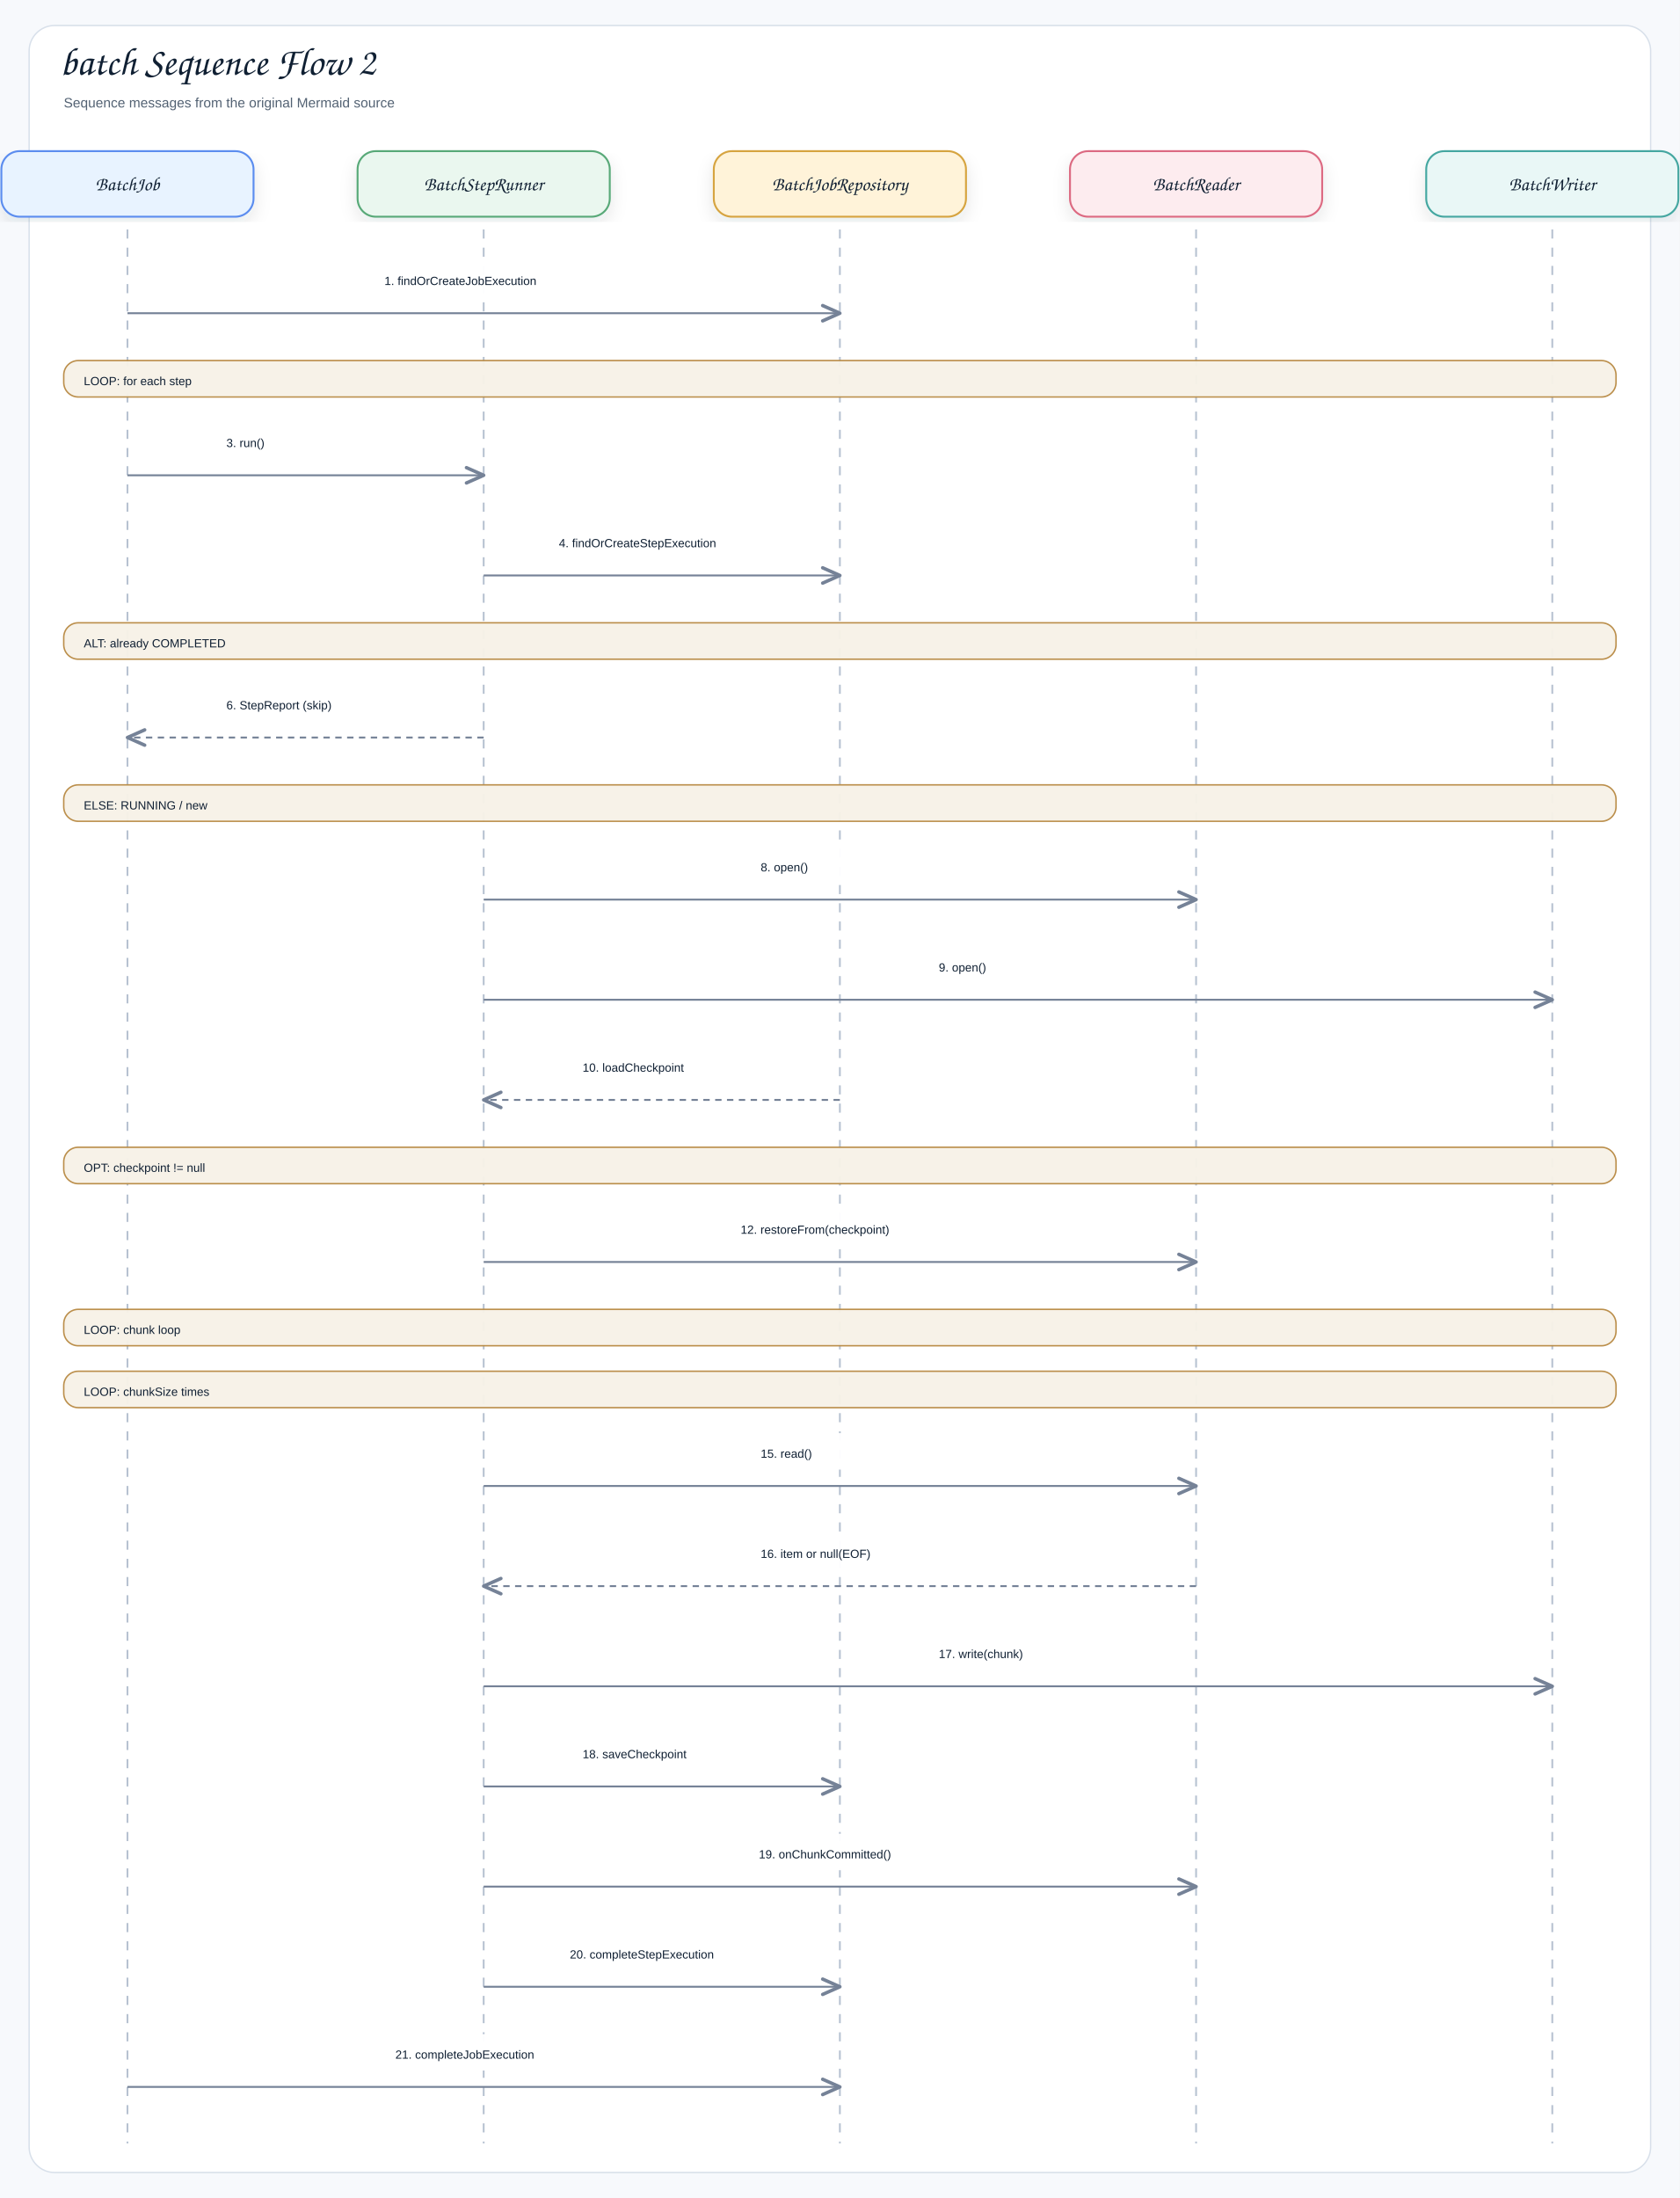
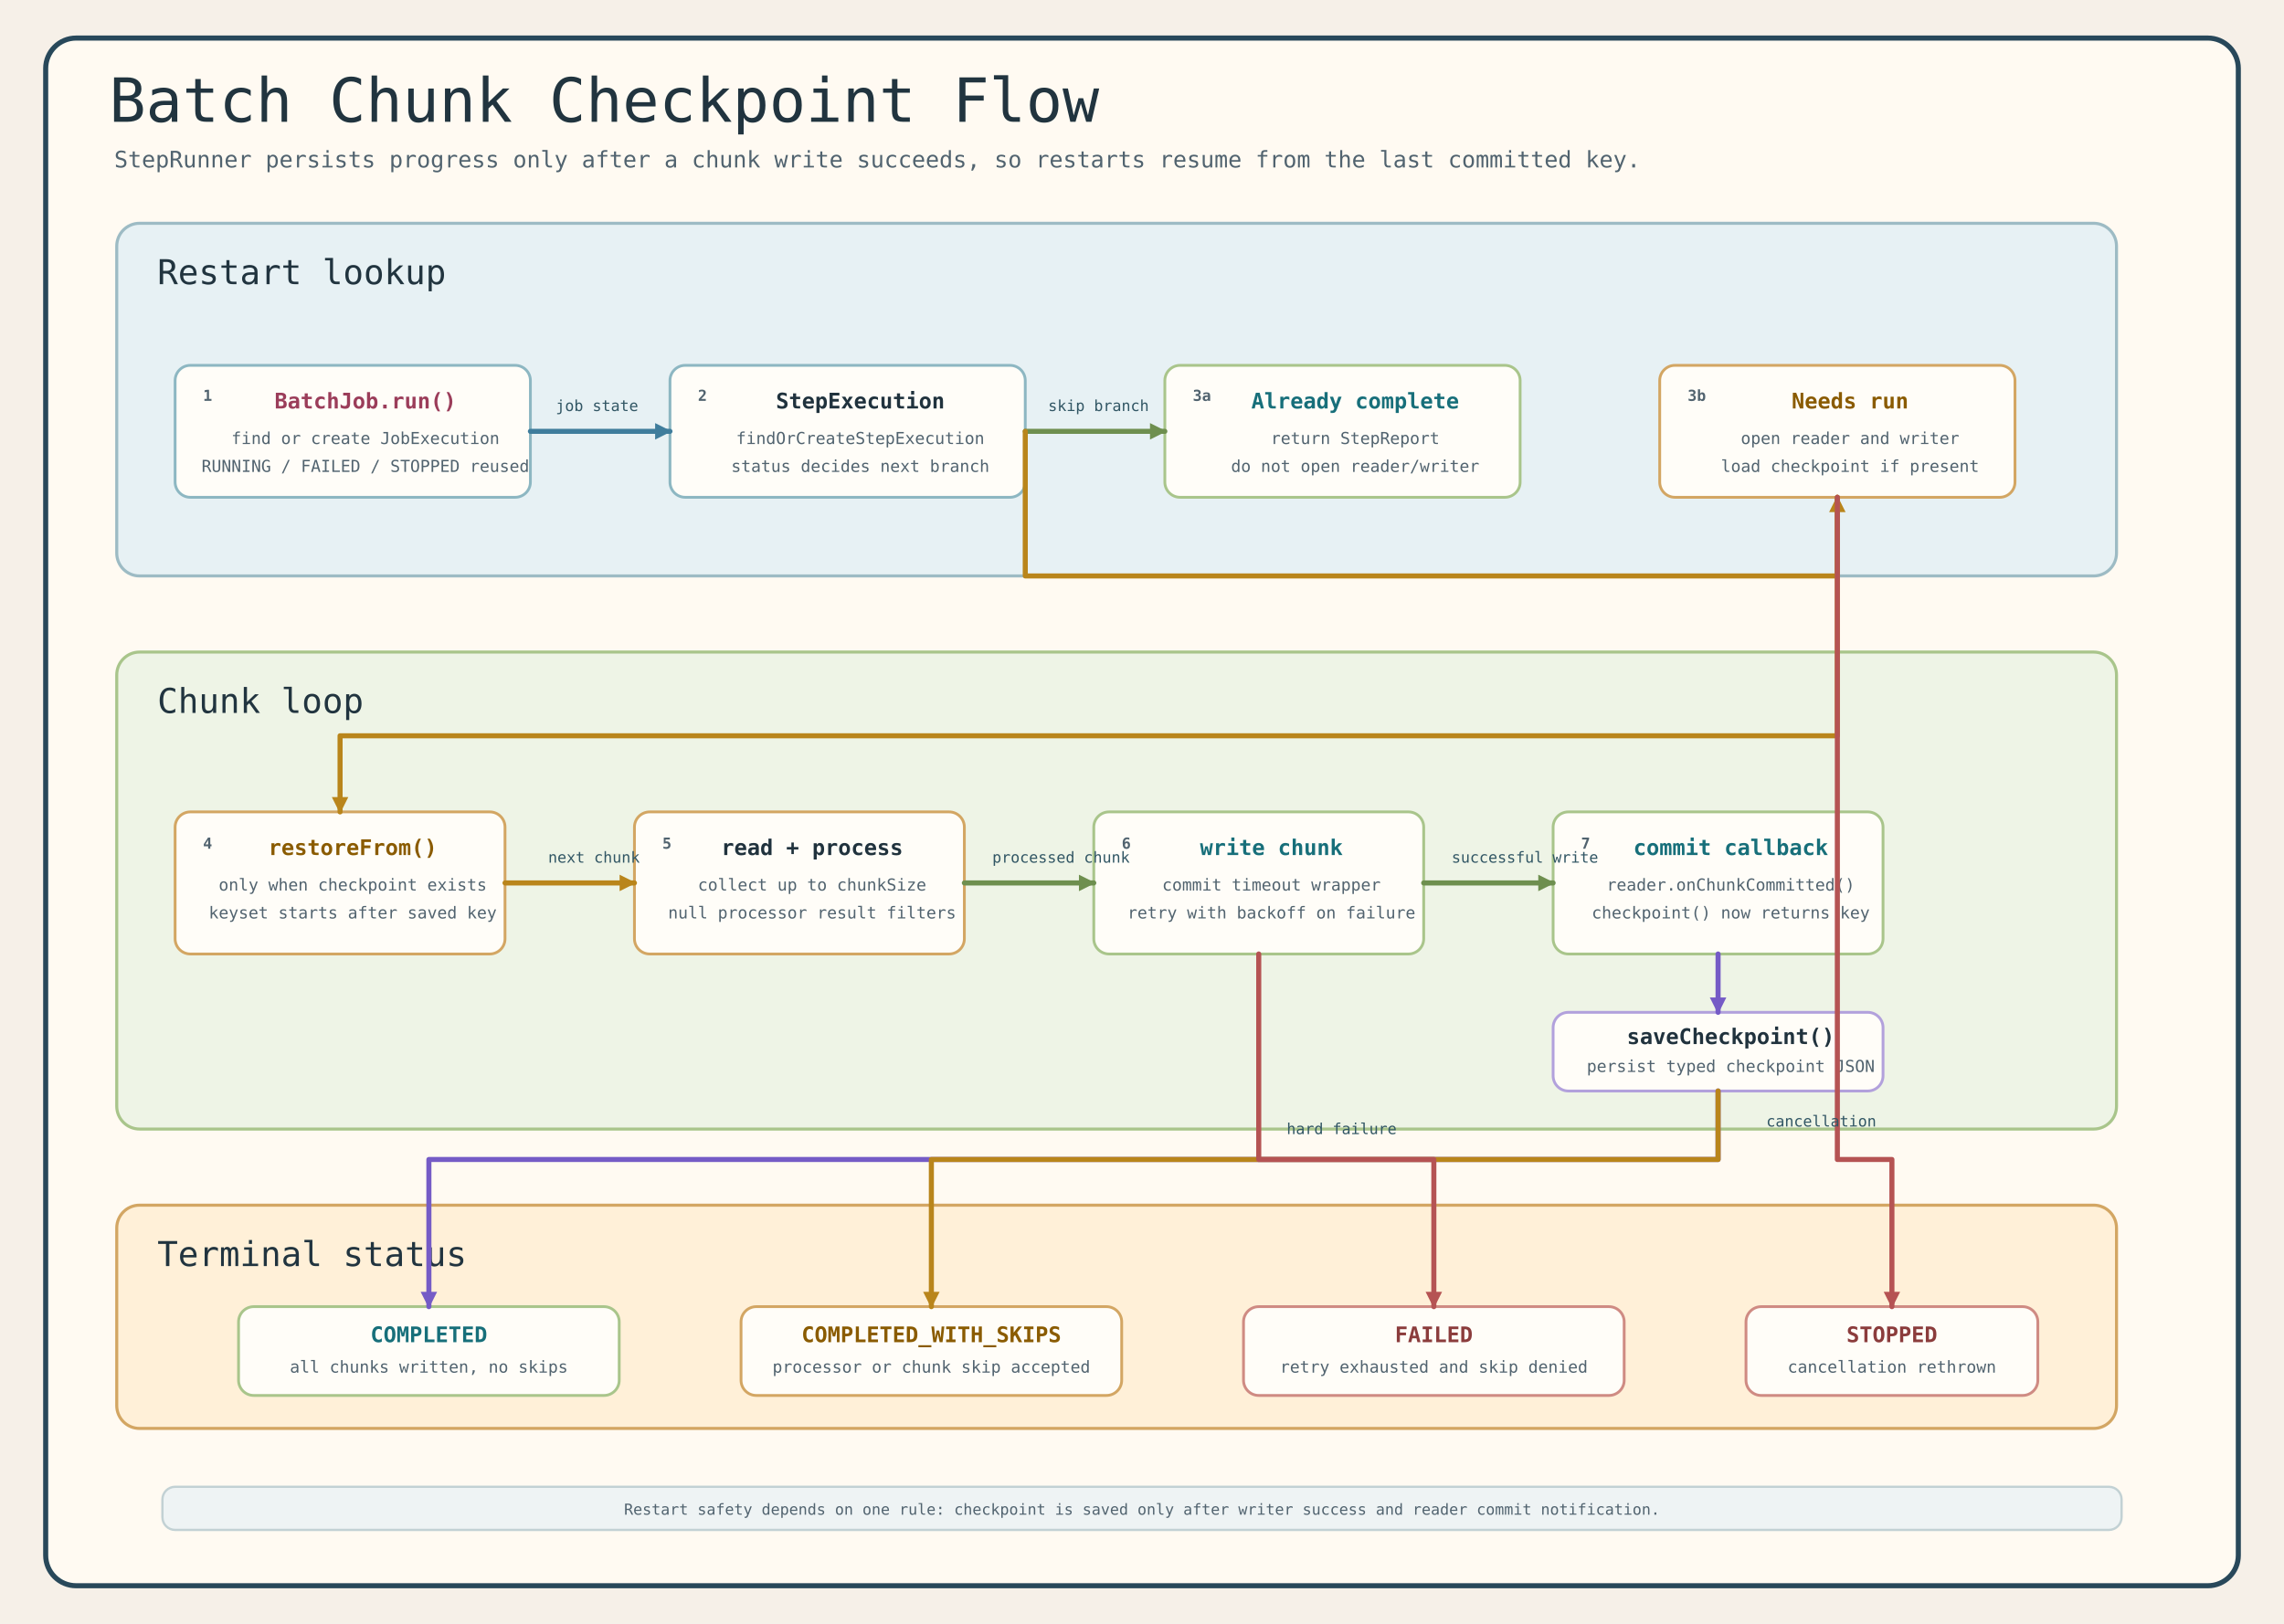
- <svg xmlns="http://www.w3.org/2000/svg" width="1845" height="2414" viewBox="0 0 1845 2414" role="img" aria-label="batch Sequence Flow 2">
+ <svg xmlns="http://www.w3.org/2000/svg" width="1800" height="1280" viewBox="0 0 1800 1280" role="img" aria-labelledby="title desc">
  <defs>
-     <filter id="shadow" x="-8%" y="-8%" width="116%" height="116%">
-       <feDropShadow dx="0" dy="8" stdDeviation="9" flood-color="#1f2937" flood-opacity="0.10" />
-     </filter>
-     <marker id="openArrow" markerWidth="12" markerHeight="10" refX="10" refY="5" orient="auto" markerUnits="strokeWidth">
-       <path d="M 1 1 L 10 5 L 1 9" fill="none" stroke="#758297" stroke-width="1.8" stroke-linecap="round" stroke-linejoin="round" />
+     <marker id="arrow-blue" viewBox="0 0 10 10" refX="9" refY="5" markerWidth="13" markerHeight="13" orient="auto" markerUnits="userSpaceOnUse">
+       <path d="M 0 0 L 10 5 L 0 10 Z" fill="#3f7d9c" />
    </marker>
-     <marker id="inherit" markerWidth="14" markerHeight="12" refX="12" refY="6" orient="auto" markerUnits="strokeWidth">
-       <path d="M 0 1 L 12 6 L 0 11 Z" fill="#ffffff" stroke="#758297" stroke-width="1.8" />
+     <marker id="arrow-green" viewBox="0 0 10 10" refX="9" refY="5" markerWidth="13" markerHeight="13" orient="auto" markerUnits="userSpaceOnUse">
+       <path d="M 0 0 L 10 5 L 0 10 Z" fill="#6e8f4f" />
+     </marker>
+     <marker id="arrow-gold" viewBox="0 0 10 10" refX="9" refY="5" markerWidth="13" markerHeight="13" orient="auto" markerUnits="userSpaceOnUse">
+       <path d="M 0 0 L 10 5 L 0 10 Z" fill="#b9851b" />
+     </marker>
+     <marker id="arrow-red" viewBox="0 0 10 10" refX="9" refY="5" markerWidth="13" markerHeight="13" orient="auto" markerUnits="userSpaceOnUse">
+       <path d="M 0 0 L 10 5 L 0 10 Z" fill="#b55353" />
+     </marker>
+     <marker id="arrow-purple" viewBox="0 0 10 10" refX="9" refY="5" markerWidth="13" markerHeight="13" orient="auto" markerUnits="userSpaceOnUse">
+       <path d="M 0 0 L 10 5 L 0 10 Z" fill="#755bc6" />
    </marker>
    <style>
-     .canvas{fill:#f7f9fc}.frame{fill:#fff;stroke:#d8e0ea;stroke-width:1.5}
-     .title{font-family:"Architects Daughter","Comic Sans MS","Comic Sans",cursive;font-size:43px;font-weight:400;fill:#102033}
-     .subtitle{font-family:"Comic Sans MS","Comic Sans","Comic Neue",Arial,sans-serif;font-size:15px;font-weight:400;fill:#536273}
-     .label{font-family:"Architects Daughter","Comic Sans MS","Comic Sans",cursive;font-size:25px;font-weight:400;fill:#102033}
-     .smallLabel{font-family:"Architects Daughter","Comic Sans MS","Comic Sans",cursive;font-size:21px;font-weight:400;fill:#102033}
-     .mono{font-family:"Comic Sans MS","Comic Sans","Comic Neue",Arial,sans-serif;font-size:12px;font-weight:400;fill:#102033}
-     .small{font-family:"Comic Sans MS","Comic Sans","Comic Neue",Arial,sans-serif;font-size:12px;font-weight:400;fill:#536273}
-     .strong{font-family:"Comic Sans MS","Comic Sans","Comic Neue",Arial,sans-serif;font-size:13px;font-weight:400;fill:#102033}
-     .card{stroke-width:2.1;filter:url(#shadow)}.compartment{stroke-width:1.5;fill:none}
-     .line{stroke:#758297;stroke-width:2.1;fill:none;marker-end:url(#openArrow)}
-     .plainLine{stroke:#758297;stroke-width:2.1;fill:none}
-     .dashed{stroke:#758297;stroke-width:2.1;stroke-dasharray:7 6;fill:none;marker-end:url(#openArrow)}
-     .inheritLine{stroke:#758297;stroke-width:2.2;fill:none;marker-end:url(#inherit)}
-     .implLine{stroke:#758297;stroke-width:2.2;stroke-dasharray:8 7;fill:none;marker-end:url(#inherit)}
-   </style>
+       .canvas{fill:#f6f0e8}.frame{fill:#fffaf2;stroke:#28485a;stroke-width:4}.lane{stroke-width:2.4}.card{fill:#fffdf8;stroke-width:2.2}.title{font-family:"Architects Daughter","Comic Mono",monospace;font-size:48px;fill:#21343f}.subtitle,.cardText,.small,.label,.step{font-family:"Comic Mono",monospace;fill:#51636f}.subtitle{font-size:18px}.laneTitle{font-family:"Architects Daughter","Comic Mono",monospace;font-size:27px;fill:#21343f}.cardTitle{font-family:"Comic Mono",monospace;font-size:17px;font-weight:700;fill:#20323d}.cardText{font-size:13px}.small{font-size:12px}.label{font-size:12px;fill:#315664}.step{font-size:12px;font-weight:700}.code{fill:#9b3d5a;font-weight:700}.type{fill:#176f7a;font-weight:700}.warn{fill:#8a5b00;font-weight:700}.bad{fill:#8b3c3c;font-weight:700}.blue{stroke:#8db7c2}.green{stroke:#a9c58b}.gold{stroke:#d3a663}.red{stroke:#cf8b83}.purple{stroke:#b2a1dc}.line{fill:none;stroke-width:4;stroke-linecap:round;stroke-linejoin:round}.lineBlue{stroke:#3f7d9c;marker-end:url(#arrow-blue)}.lineGreen{stroke:#6e8f4f;marker-end:url(#arrow-green)}.lineGold{stroke:#b9851b;marker-end:url(#arrow-gold)}.lineRed{stroke:#b55353;marker-end:url(#arrow-red)}.linePurple{stroke:#755bc6;marker-end:url(#arrow-purple)}
+     </style>
  </defs>
-   <rect class="canvas" width="1845" height="2414" />
-   <rect class="frame" x="32" y="28" width="1781" height="2358" rx="28" />
-   <text class="title" x="66" y="82">batch Sequence Flow 2</text>
-   <text class="subtitle" x="70" y="118">Sequence messages from the original Mermaid source</text>
-   <rect class="card" x="1.5" y="166" width="277" height="72" rx="20" fill="#E8F3FF" stroke="#5B8DEF" />
-   <text class="smallLabel" x="140" y="209" text-anchor="middle">BatchJob</text>
-   <line class="lifeline" x1="140" y1="252" x2="140" y2="2354" stroke="#b7c2d1" stroke-width="2" stroke-dasharray="10 10" />
-   <rect class="card" x="392.75" y="166" width="277" height="72" rx="20" fill="#EAF7EF" stroke="#58A978" />
-   <text class="smallLabel" x="531.25" y="209" text-anchor="middle">BatchStepRunner</text>
-   <line class="lifeline" x1="531.25" y1="252" x2="531.25" y2="2354" stroke="#b7c2d1" stroke-width="2" stroke-dasharray="10 10" />
-   <rect class="card" x="784" y="166" width="277" height="72" rx="20" fill="#FFF3D9" stroke="#D6A441" />
-   <text class="smallLabel" x="922.5" y="209" text-anchor="middle">BatchJobRepository</text>
-   <line class="lifeline" x1="922.5" y1="252" x2="922.5" y2="2354" stroke="#b7c2d1" stroke-width="2" stroke-dasharray="10 10" />
-   <rect class="card" x="1175.25" y="166" width="277" height="72" rx="20" fill="#FDECEF" stroke="#DC6B82" />
-   <text class="smallLabel" x="1313.75" y="209" text-anchor="middle">BatchReader</text>
-   <line class="lifeline" x1="1313.75" y1="252" x2="1313.75" y2="2354" stroke="#b7c2d1" stroke-width="2" stroke-dasharray="10 10" />
-   <rect class="card" x="1566.5" y="166" width="277" height="72" rx="20" fill="#E9F7F6" stroke="#45A7A1" />
-   <text class="smallLabel" x="1705" y="209" text-anchor="middle">BatchWriter</text>
-   <line class="lifeline" x1="1705" y1="252" x2="1705" y2="2354" stroke="#b7c2d1" stroke-width="2" stroke-dasharray="10 10" />
-   <rect x="404.25" y="286" width="254" height="40" rx="12" fill="#ffffff" opacity="0.97" />
-   <text class="strong" x="422.25" y="313" text-anchor="start">1. findOrCreateJobExecution</text>
-   <path class="line" d="M140 344 L922.5 344" />
-   <rect x="70" y="396" width="1705" height="40" rx="16" fill="#F7F1E7" stroke="#B88A44" stroke-width="1.6" opacity="0.96" />
-   <text class="strong" x="92" y="423" text-anchor="start">LOOP: for each step</text>
-   <rect x="230.625" y="464" width="210" height="40" rx="12" fill="#ffffff" opacity="0.97" />
-   <text class="strong" x="248.625" y="491" text-anchor="start">3. run()</text>
-   <path class="line" d="M140 522 L531.25 522" />
-   <rect x="595.875" y="574" width="262" height="40" rx="12" fill="#ffffff" opacity="0.97" />
-   <text class="strong" x="613.875" y="601" text-anchor="start">4. findOrCreateStepExecution</text>
-   <path class="line" d="M531.25 632 L922.5 632" />
-   <rect x="70" y="684" width="1705" height="40" rx="16" fill="#F7F1E7" stroke="#B88A44" stroke-width="1.6" opacity="0.96" />
-   <text class="strong" x="92" y="711" text-anchor="start">ALT: already COMPLETED</text>
-   <rect x="230.625" y="752" width="210" height="40" rx="12" fill="#ffffff" opacity="0.97" />
-   <text class="strong" x="248.625" y="779" text-anchor="start">6. StepReport (skip)</text>
-   <path class="dashed" d="M531.25 810 L140 810" />
-   <rect x="70" y="862" width="1705" height="40" rx="16" fill="#F7F1E7" stroke="#B88A44" stroke-width="1.6" opacity="0.96" />
-   <text class="strong" x="92" y="889" text-anchor="start">ELSE: RUNNING / new</text>
-   <rect x="817.5" y="930" width="210" height="40" rx="12" fill="#ffffff" opacity="0.97" />
-   <text class="strong" x="835.5" y="957" text-anchor="start">8. open()</text>
-   <path class="line" d="M531.25 988 L1313.75 988" />
-   <rect x="1013.125" y="1040" width="210" height="40" rx="12" fill="#ffffff" opacity="0.97" />
-   <text class="strong" x="1031.125" y="1067" text-anchor="start">9. open()</text>
-   <path class="line" d="M531.25 1098 L1705 1098" />
-   <rect x="621.875" y="1150" width="210" height="40" rx="12" fill="#ffffff" opacity="0.97" />
-   <text class="strong" x="639.875" y="1177" text-anchor="start">10. loadCheckpoint</text>
-   <path class="dashed" d="M922.5 1208 L531.25 1208" />
-   <rect x="70" y="1260" width="1705" height="40" rx="16" fill="#F7F1E7" stroke="#B88A44" stroke-width="1.6" opacity="0.96" />
-   <text class="strong" x="92" y="1287" text-anchor="start">OPT: checkpoint != null</text>
-   <rect x="795.5" y="1328" width="254" height="40" rx="12" fill="#ffffff" opacity="0.97" />
-   <text class="strong" x="813.5" y="1355" text-anchor="start">12. restoreFrom(checkpoint)</text>
-   <path class="line" d="M531.25 1386 L1313.75 1386" />
-   <rect x="70" y="1438" width="1705" height="40" rx="16" fill="#F7F1E7" stroke="#B88A44" stroke-width="1.6" opacity="0.96" />
-   <text class="strong" x="92" y="1465" text-anchor="start">LOOP: chunk loop</text>
-   <rect x="70" y="1506" width="1705" height="40" rx="16" fill="#F7F1E7" stroke="#B88A44" stroke-width="1.6" opacity="0.96" />
-   <text class="strong" x="92" y="1533" text-anchor="start">LOOP: chunkSize times</text>
-   <rect x="817.5" y="1574" width="210" height="40" rx="12" fill="#ffffff" opacity="0.97" />
-   <text class="strong" x="835.5" y="1601" text-anchor="start">15. read()</text>
-   <path class="line" d="M531.25 1632 L1313.75 1632" />
-   <rect x="817.5" y="1684" width="210" height="40" rx="12" fill="#ffffff" opacity="0.97" />
-   <text class="strong" x="835.5" y="1711" text-anchor="start">16. item or null(EOF)</text>
-   <path class="dashed" d="M1313.75 1742 L531.25 1742" />
-   <rect x="1013.125" y="1794" width="210" height="40" rx="12" fill="#ffffff" opacity="0.97" />
-   <text class="strong" x="1031.125" y="1821" text-anchor="start">17. write(chunk)</text>
-   <path class="line" d="M531.25 1852 L1705 1852" />
-   <rect x="621.875" y="1904" width="210" height="40" rx="12" fill="#ffffff" opacity="0.97" />
-   <text class="strong" x="639.875" y="1931" text-anchor="start">18. saveCheckpoint</text>
-   <path class="line" d="M531.25 1962 L922.5 1962" />
-   <rect x="815.5" y="2014" width="214" height="40" rx="12" fill="#ffffff" opacity="0.97" />
-   <text class="strong" x="833.5" y="2041" text-anchor="start">19. onChunkCommitted()</text>
-   <path class="line" d="M531.25 2072 L1313.75 2072" />
-   <rect x="607.875" y="2124" width="238" height="40" rx="12" fill="#ffffff" opacity="0.97" />
-   <text class="strong" x="625.875" y="2151" text-anchor="start">20. completeStepExecution</text>
-   <path class="line" d="M531.25 2182 L922.5 2182" />
-   <rect x="416.25" y="2234" width="230" height="40" rx="12" fill="#ffffff" opacity="0.97" />
-   <text class="strong" x="434.25" y="2261" text-anchor="start">21. completeJobExecution</text>
-   <path class="line" d="M140 2292 L922.5 2292" />
+   <rect class="canvas" width="1800" height="1280" />
+   <rect class="frame" x="36" y="30" width="1728" height="1220" rx="24" />
+   <text class="title" x="86" y="96">Batch Chunk Checkpoint Flow</text>
+   <text class="subtitle" x="90" y="132">StepRunner persists progress only after a chunk write succeeds, so restarts resume from the last committed key.</text>
+   <rect class="lane" x="92" y="176" width="1576" height="278" rx="18" fill="#e7f1f4" stroke="#9dbbc4" />
+   <text class="laneTitle" x="124" y="224">Restart lookup</text>
+   <g transform="translate(138 288)">
+     <rect class="card blue" width="280" height="104" rx="12" />
+     <text class="step" x="22" y="28">1</text>
+     <text class="cardTitle code" x="150" y="34" text-anchor="middle">BatchJob.run()</text>
+     <text class="cardText" x="150" y="62" text-anchor="middle">find or create JobExecution</text>
+     <text class="cardText" x="150" y="84" text-anchor="middle">RUNNING / FAILED / STOPPED reused</text>
+   </g>
+   <g transform="translate(528 288)">
+     <rect class="card blue" width="280" height="104" rx="12" />
+     <text class="step" x="22" y="28">2</text>
+     <text class="cardTitle" x="150" y="34" text-anchor="middle">StepExecution</text>
+     <text class="cardText" x="150" y="62" text-anchor="middle">findOrCreateStepExecution</text>
+     <text class="cardText" x="150" y="84" text-anchor="middle">status decides next branch</text>
+   </g>
+   <g transform="translate(918 288)">
+     <rect class="card green" width="280" height="104" rx="12" />
+     <text class="step" x="22" y="28">3a</text>
+     <text class="cardTitle type" x="150" y="34" text-anchor="middle">Already complete</text>
+     <text class="cardText" x="150" y="62" text-anchor="middle">return StepReport</text>
+     <text class="cardText" x="150" y="84" text-anchor="middle">do not open reader/writer</text>
+   </g>
+   <g transform="translate(1308 288)">
+     <rect class="card gold" width="280" height="104" rx="12" />
+     <text class="step" x="22" y="28">3b</text>
+     <text class="cardTitle warn" x="150" y="34" text-anchor="middle">Needs run</text>
+     <text class="cardText" x="150" y="62" text-anchor="middle">open reader and writer</text>
+     <text class="cardText" x="150" y="84" text-anchor="middle">load checkpoint if present</text>
+   </g>
+   <rect class="lane" x="92" y="514" width="1576" height="376" rx="18" fill="#eef4e6" stroke="#a9c58b" />
+   <text class="laneTitle" x="124" y="562">Chunk loop</text>
+   <g transform="translate(138 640)">
+     <rect class="card gold" width="260" height="112" rx="12" />
+     <text class="step" x="22" y="29">4</text>
+     <text class="cardTitle warn" x="140" y="34" text-anchor="middle">restoreFrom()</text>
+     <text class="cardText" x="140" y="62" text-anchor="middle">only when checkpoint exists</text>
+     <text class="cardText" x="140" y="84" text-anchor="middle">keyset starts after saved key</text>
+   </g>
+   <g transform="translate(500 640)">
+     <rect class="card gold" width="260" height="112" rx="12" />
+     <text class="step" x="22" y="29">5</text>
+     <text class="cardTitle" x="140" y="34" text-anchor="middle">read + process</text>
+     <text class="cardText" x="140" y="62" text-anchor="middle">collect up to chunkSize</text>
+     <text class="cardText" x="140" y="84" text-anchor="middle">null processor result filters</text>
+   </g>
+   <g transform="translate(862 640)">
+     <rect class="card green" width="260" height="112" rx="12" />
+     <text class="step" x="22" y="29">6</text>
+     <text class="cardTitle type" x="140" y="34" text-anchor="middle">write chunk</text>
+     <text class="cardText" x="140" y="62" text-anchor="middle">commit timeout wrapper</text>
+     <text class="cardText" x="140" y="84" text-anchor="middle">retry with backoff on failure</text>
+   </g>
+   <g transform="translate(1224 640)">
+     <rect class="card green" width="260" height="112" rx="12" />
+     <text class="step" x="22" y="29">7</text>
+     <text class="cardTitle type" x="140" y="34" text-anchor="middle">commit callback</text>
+     <text class="cardText" x="140" y="62" text-anchor="middle">reader.onChunkCommitted()</text>
+     <text class="cardText" x="140" y="84" text-anchor="middle">checkpoint() now returns key</text>
+   </g>
+   <g transform="translate(1224 798)">
+     <rect class="card purple" width="260" height="62" rx="12" />
+     <text class="cardTitle" x="140" y="25" text-anchor="middle">saveCheckpoint()</text>
+     <text class="cardText" x="140" y="47" text-anchor="middle">persist typed checkpoint JSON</text>
+   </g>
+   <rect class="lane" x="92" y="950" width="1576" height="176" rx="18" fill="#fff0d8" stroke="#d3a663" />
+   <text class="laneTitle" x="124" y="998">Terminal status</text>
+   <g transform="translate(188 1030)">
+     <rect class="card green" width="300" height="70" rx="12" />
+     <text class="cardTitle type" x="150" y="28" text-anchor="middle">COMPLETED</text>
+     <text class="cardText" x="150" y="52" text-anchor="middle">all chunks written, no skips</text>
+   </g>
+   <g transform="translate(584 1030)">
+     <rect class="card gold" width="300" height="70" rx="12" />
+     <text class="cardTitle warn" x="150" y="28" text-anchor="middle">COMPLETED_WITH_SKIPS</text>
+     <text class="cardText" x="150" y="52" text-anchor="middle">processor or chunk skip accepted</text>
+   </g>
+   <g transform="translate(980 1030)">
+     <rect class="card red" width="300" height="70" rx="12" />
+     <text class="cardTitle bad" x="150" y="28" text-anchor="middle">FAILED</text>
+     <text class="cardText" x="150" y="52" text-anchor="middle">retry exhausted and skip denied</text>
+   </g>
+   <g transform="translate(1376 1030)">
+     <rect class="card red" width="230" height="70" rx="12" />
+     <text class="cardTitle bad" x="115" y="28" text-anchor="middle">STOPPED</text>
+     <text class="cardText" x="115" y="52" text-anchor="middle">cancellation rethrown</text>
+   </g>
+   <path class="line lineBlue" d="M418 340 H528" />
+   <path class="line lineGreen" d="M808 340 H918" />
+   <path class="line lineGold" d="M808 340 V454 H1448 V392" />
+   <path class="line lineGold" d="M1448 392 V580 H268 V640" />
+   <path class="line lineGold" d="M398 696 H500" />
+   <path class="line lineGreen" d="M760 696 H862" />
+   <path class="line lineGreen" d="M1122 696 H1224" />
+   <path class="line linePurple" d="M1354 752 V798" />
+   <path class="line linePurple" d="M1354 860 V914 H338 V1030" />
+   <path class="line lineGold" d="M1354 860 V914 H734 V1030" />
+   <path class="line lineRed" d="M992 752 V914 H1130 V1030" />
+   <path class="line lineRed" d="M1448 392 V914 H1491 V1030" />
+   <text class="label" x="438" y="324">job state</text>
+   <text class="label" x="826" y="324">skip branch</text>
+   <text class="label" x="432" y="680">next chunk</text>
+   <text class="label" x="782" y="680">processed chunk</text>
+   <text class="label" x="1144" y="680">successful write</text>
+   <text class="label" x="1014" y="894">hard failure</text>
+   <text class="label" x="1392" y="888">cancellation</text>
+   <rect x="128" y="1172" width="1544" height="34" rx="10" fill="#eef3f4" stroke="#c2d1d4" stroke-width="1.8" />
+   <text class="small" x="900" y="1194" text-anchor="middle">Restart safety depends on one rule: checkpoint is saved only after writer success and reader commit notification.</text>
</svg>
